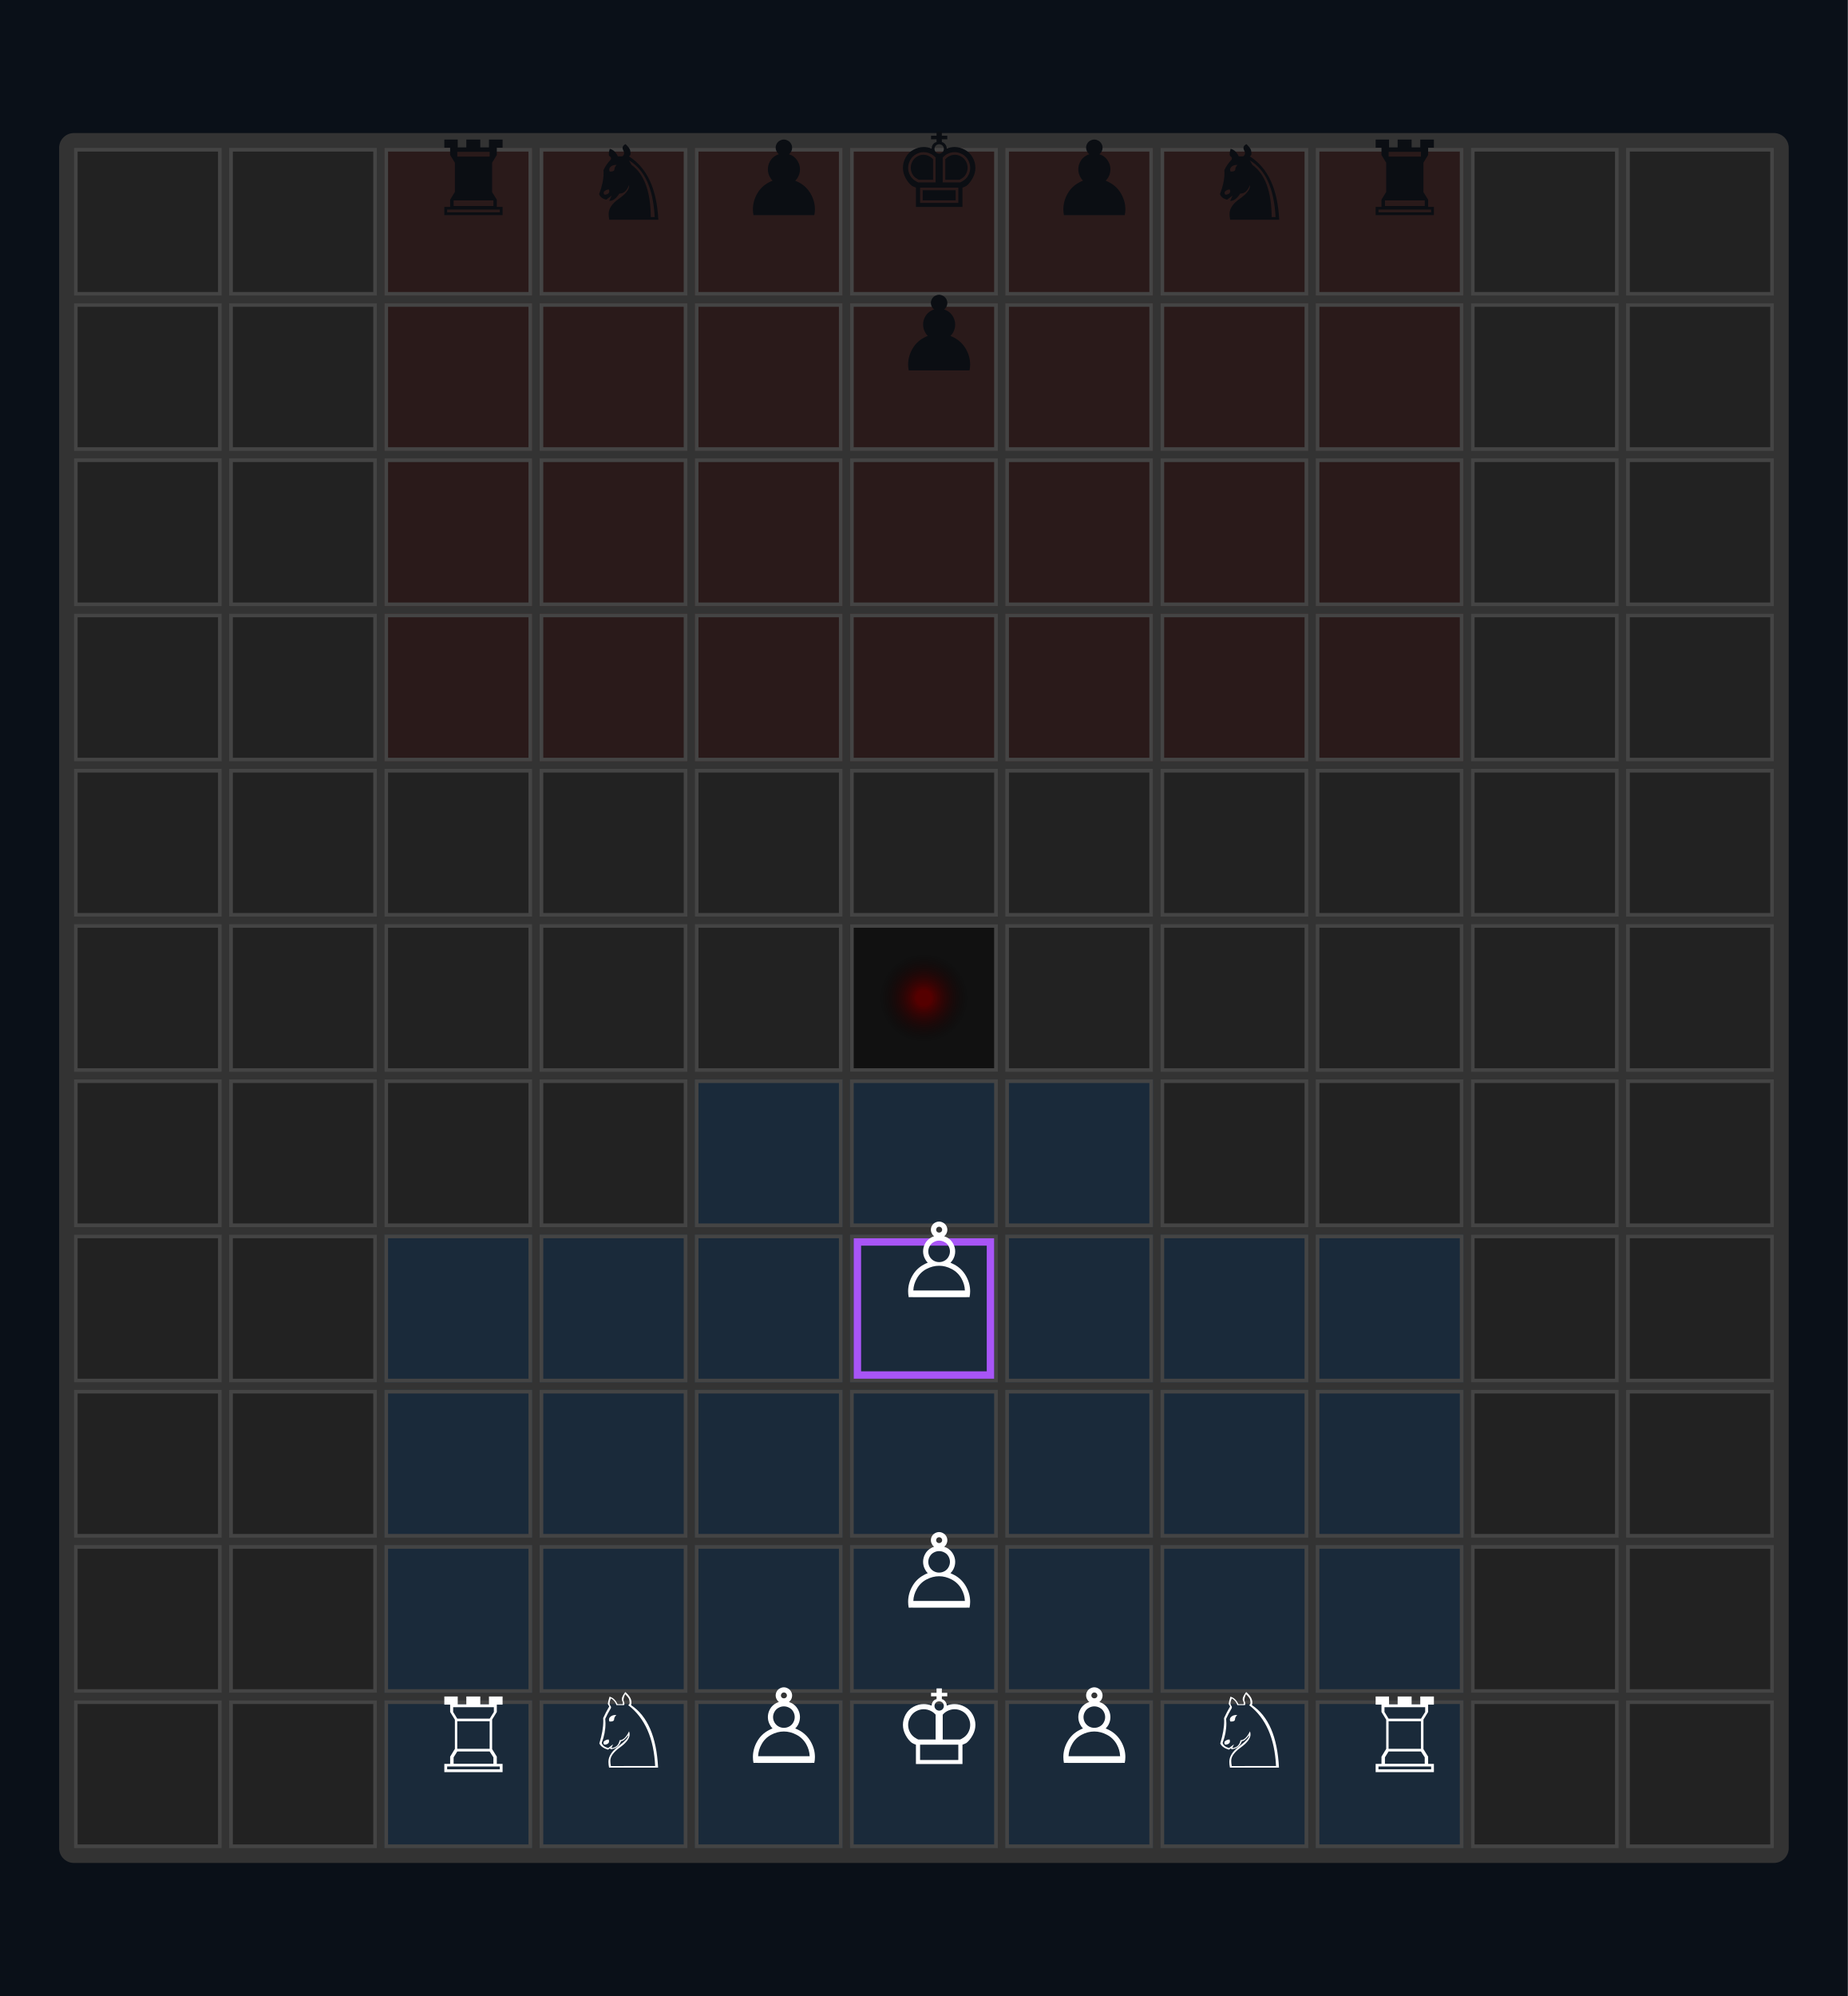
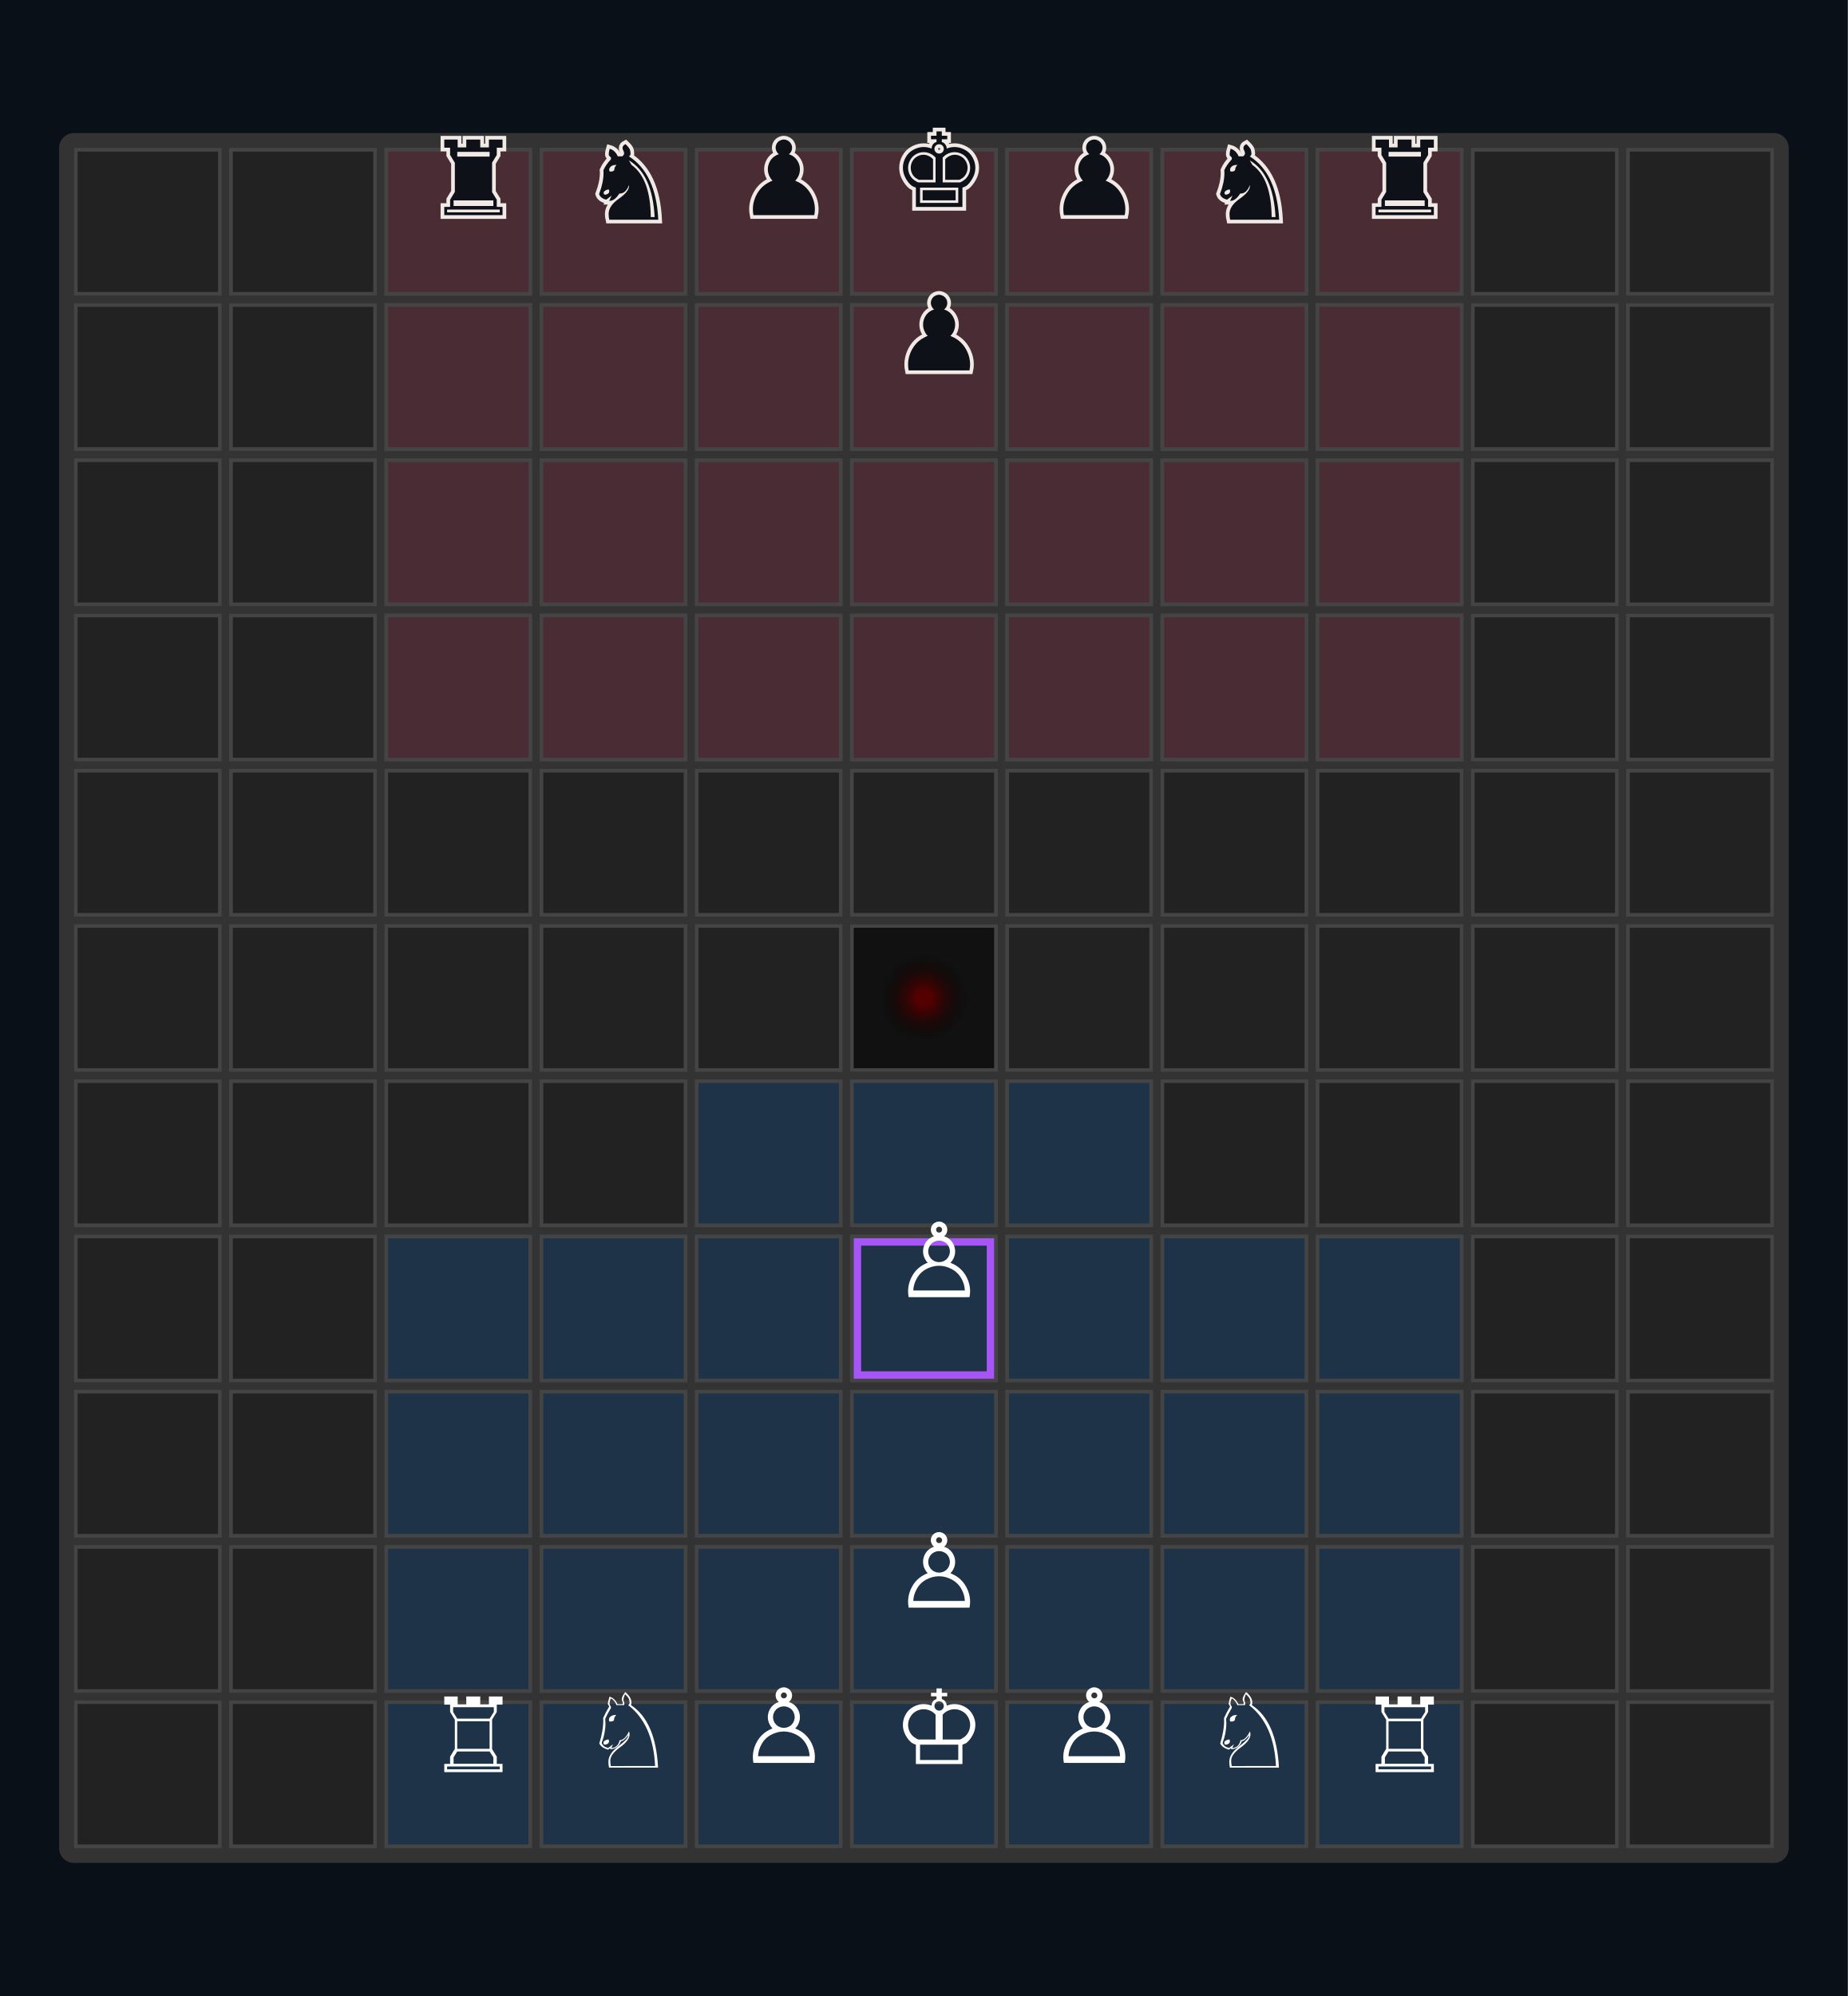
<svg xmlns="http://www.w3.org/2000/svg" width="500" height="540" viewBox="0 0 500 540">
  <defs>
-     <radialGradient id="rg-1mhu6lns" gradientUnits="objectBoundingBox" cx="0.5" cy="0.5" r="0.5">
+     <radialGradient id="rg-ua81gwfu" gradientUnits="objectBoundingBox" cx="0.5" cy="0.5" r="0.5">
      <stop offset="10%" stop-color="rgb(85, 0, 0)" />
      <stop offset="60%" stop-color="rgba(0, 0, 0, 0)" />
    </radialGradient>
  </defs>
  <rect x="0" y="0" width="500" height="540" fill="rgb(10, 16, 24)" />
  <rect x="16" y="36" width="468" height="468" rx="4" ry="4" fill="rgb(51, 51, 51)" />
  <rect x="20" y="40" width="40" height="40" fill="rgb(34, 34, 34)" />
  <rect x="20.5" y="40.5" width="39" height="39" fill="none" stroke="rgb(68, 68, 68)" stroke-width="1" />
  <rect x="62" y="40" width="40" height="40" fill="rgb(34, 34, 34)" />
  <rect x="62.5" y="40.5" width="39" height="39" fill="none" stroke="rgb(68, 68, 68)" stroke-width="1" />
-   <rect x="104" y="40" width="40" height="40" fill="rgb(42, 26, 26)" />
+   <rect x="104" y="40" width="40" height="40" fill="rgb(74, 44, 52)" />
  <rect x="104.5" y="40.5" width="39" height="39" fill="none" stroke="rgb(68, 68, 68)" stroke-width="1" />
-   <text x="115.57" y="58.18" fill="rgb(11, 14, 19)" font-size="28" font-family="'IBM Plex Sans'" font-weight="400" font-style="normal" xml:space="preserve">♜</text>
-   <rect x="146" y="40" width="40" height="40" fill="rgb(42, 26, 26)" />
+   <text x="115.56" y="58.18" fill="rgb(14, 17, 24)" font-size="28" font-family="'IBM Plex Sans'" font-weight="400" font-style="normal" xml:space="preserve" stroke="rgba(244, 236, 232, 0.98)" stroke-width="2" paint-order="stroke fill">♜</text>
+   <rect x="146" y="40" width="40" height="40" fill="rgb(74, 44, 52)" />
  <rect x="146.5" y="40.5" width="39" height="39" fill="none" stroke="rgb(68, 68, 68)" stroke-width="1" />
-   <text x="157.57" y="59.44" fill="rgb(11, 14, 19)" font-size="28" font-family="'IBM Plex Sans'" font-weight="400" font-style="normal" xml:space="preserve">♞</text>
-   <rect x="188" y="40" width="40" height="40" fill="rgb(42, 26, 26)" />
+   <text x="157.56" y="59.44" fill="rgb(14, 17, 24)" font-size="28" font-family="'IBM Plex Sans'" font-weight="400" font-style="normal" xml:space="preserve" stroke="rgba(244, 236, 232, 0.98)" stroke-width="2" paint-order="stroke fill">♞</text>
+   <rect x="188" y="40" width="40" height="40" fill="rgb(74, 44, 52)" />
  <rect x="188.5" y="40.5" width="39" height="39" fill="none" stroke="rgb(68, 68, 68)" stroke-width="1" />
-   <text x="199.57" y="58.19" fill="rgb(11, 14, 19)" font-size="28" font-family="'IBM Plex Sans'" font-weight="400" font-style="normal" xml:space="preserve">♟</text>
-   <rect x="230" y="40" width="40" height="40" fill="rgb(42, 26, 26)" />
+   <text x="199.56" y="58.19" fill="rgb(14, 17, 24)" font-size="28" font-family="'IBM Plex Sans'" font-weight="400" font-style="normal" xml:space="preserve" stroke="rgba(244, 236, 232, 0.98)" stroke-width="2" paint-order="stroke fill">♟</text>
+   <rect x="230" y="40" width="40" height="40" fill="rgb(74, 44, 52)" />
  <rect x="230.5" y="40.5" width="39" height="39" fill="none" stroke="rgb(68, 68, 68)" stroke-width="1" />
-   <text x="241.57" y="55.99" fill="rgb(11, 14, 19)" font-size="28" font-family="'IBM Plex Sans'" font-weight="400" font-style="normal" xml:space="preserve">♚</text>
-   <rect x="272" y="40" width="40" height="40" fill="rgb(42, 26, 26)" />
+   <text x="241.56" y="55.99" fill="rgb(14, 17, 24)" font-size="28" font-family="'IBM Plex Sans'" font-weight="400" font-style="normal" xml:space="preserve" stroke="rgba(244, 236, 232, 0.98)" stroke-width="2" paint-order="stroke fill">♚</text>
+   <rect x="272" y="40" width="40" height="40" fill="rgb(74, 44, 52)" />
  <rect x="272.5" y="40.5" width="39" height="39" fill="none" stroke="rgb(68, 68, 68)" stroke-width="1" />
-   <text x="283.57" y="58.19" fill="rgb(11, 14, 19)" font-size="28" font-family="'IBM Plex Sans'" font-weight="400" font-style="normal" xml:space="preserve">♟</text>
-   <rect x="314" y="40" width="40" height="40" fill="rgb(42, 26, 26)" />
+   <text x="283.56" y="58.19" fill="rgb(14, 17, 24)" font-size="28" font-family="'IBM Plex Sans'" font-weight="400" font-style="normal" xml:space="preserve" stroke="rgba(244, 236, 232, 0.98)" stroke-width="2" paint-order="stroke fill">♟</text>
+   <rect x="314" y="40" width="40" height="40" fill="rgb(74, 44, 52)" />
  <rect x="314.5" y="40.5" width="39" height="39" fill="none" stroke="rgb(68, 68, 68)" stroke-width="1" />
-   <text x="325.57" y="59.44" fill="rgb(11, 14, 19)" font-size="28" font-family="'IBM Plex Sans'" font-weight="400" font-style="normal" xml:space="preserve">♞</text>
-   <rect x="356" y="40" width="40" height="40" fill="rgb(42, 26, 26)" />
+   <text x="325.56" y="59.44" fill="rgb(14, 17, 24)" font-size="28" font-family="'IBM Plex Sans'" font-weight="400" font-style="normal" xml:space="preserve" stroke="rgba(244, 236, 232, 0.98)" stroke-width="2" paint-order="stroke fill">♞</text>
+   <rect x="356" y="40" width="40" height="40" fill="rgb(74, 44, 52)" />
  <rect x="356.5" y="40.5" width="39" height="39" fill="none" stroke="rgb(68, 68, 68)" stroke-width="1" />
-   <text x="367.57" y="58.18" fill="rgb(11, 14, 19)" font-size="28" font-family="'IBM Plex Sans'" font-weight="400" font-style="normal" xml:space="preserve">♜</text>
+   <text x="367.56" y="58.18" fill="rgb(14, 17, 24)" font-size="28" font-family="'IBM Plex Sans'" font-weight="400" font-style="normal" xml:space="preserve" stroke="rgba(244, 236, 232, 0.98)" stroke-width="2" paint-order="stroke fill">♜</text>
  <rect x="398" y="40" width="40" height="40" fill="rgb(34, 34, 34)" />
  <rect x="398.5" y="40.5" width="39" height="39" fill="none" stroke="rgb(68, 68, 68)" stroke-width="1" />
  <rect x="440" y="40" width="40" height="40" fill="rgb(34, 34, 34)" />
  <rect x="440.5" y="40.5" width="39" height="39" fill="none" stroke="rgb(68, 68, 68)" stroke-width="1" />
  <rect x="20" y="82" width="40" height="40" fill="rgb(34, 34, 34)" />
  <rect x="20.5" y="82.5" width="39" height="39" fill="none" stroke="rgb(68, 68, 68)" stroke-width="1" />
  <rect x="62" y="82" width="40" height="40" fill="rgb(34, 34, 34)" />
  <rect x="62.5" y="82.5" width="39" height="39" fill="none" stroke="rgb(68, 68, 68)" stroke-width="1" />
-   <rect x="104" y="82" width="40" height="40" fill="rgb(42, 26, 26)" />
+   <rect x="104" y="82" width="40" height="40" fill="rgb(74, 44, 52)" />
  <rect x="104.5" y="82.5" width="39" height="39" fill="none" stroke="rgb(68, 68, 68)" stroke-width="1" />
-   <rect x="146" y="82" width="40" height="40" fill="rgb(42, 26, 26)" />
+   <rect x="146" y="82" width="40" height="40" fill="rgb(74, 44, 52)" />
  <rect x="146.5" y="82.5" width="39" height="39" fill="none" stroke="rgb(68, 68, 68)" stroke-width="1" />
-   <rect x="188" y="82" width="40" height="40" fill="rgb(42, 26, 26)" />
+   <rect x="188" y="82" width="40" height="40" fill="rgb(74, 44, 52)" />
  <rect x="188.5" y="82.5" width="39" height="39" fill="none" stroke="rgb(68, 68, 68)" stroke-width="1" />
-   <rect x="230" y="82" width="40" height="40" fill="rgb(42, 26, 26)" />
+   <rect x="230" y="82" width="40" height="40" fill="rgb(74, 44, 52)" />
  <rect x="230.5" y="82.5" width="39" height="39" fill="none" stroke="rgb(68, 68, 68)" stroke-width="1" />
-   <text x="241.57" y="100.19" fill="rgb(11, 14, 19)" font-size="28" font-family="'IBM Plex Sans'" font-weight="400" font-style="normal" xml:space="preserve">♟</text>
-   <rect x="272" y="82" width="40" height="40" fill="rgb(42, 26, 26)" />
+   <text x="241.56" y="100.19" fill="rgb(14, 17, 24)" font-size="28" font-family="'IBM Plex Sans'" font-weight="400" font-style="normal" xml:space="preserve" stroke="rgba(244, 236, 232, 0.98)" stroke-width="2" paint-order="stroke fill">♟</text>
+   <rect x="272" y="82" width="40" height="40" fill="rgb(74, 44, 52)" />
  <rect x="272.5" y="82.5" width="39" height="39" fill="none" stroke="rgb(68, 68, 68)" stroke-width="1" />
-   <rect x="314" y="82" width="40" height="40" fill="rgb(42, 26, 26)" />
+   <rect x="314" y="82" width="40" height="40" fill="rgb(74, 44, 52)" />
  <rect x="314.5" y="82.5" width="39" height="39" fill="none" stroke="rgb(68, 68, 68)" stroke-width="1" />
-   <rect x="356" y="82" width="40" height="40" fill="rgb(42, 26, 26)" />
+   <rect x="356" y="82" width="40" height="40" fill="rgb(74, 44, 52)" />
  <rect x="356.5" y="82.5" width="39" height="39" fill="none" stroke="rgb(68, 68, 68)" stroke-width="1" />
  <rect x="398" y="82" width="40" height="40" fill="rgb(34, 34, 34)" />
  <rect x="398.5" y="82.5" width="39" height="39" fill="none" stroke="rgb(68, 68, 68)" stroke-width="1" />
  <rect x="440" y="82" width="40" height="40" fill="rgb(34, 34, 34)" />
  <rect x="440.5" y="82.5" width="39" height="39" fill="none" stroke="rgb(68, 68, 68)" stroke-width="1" />
  <rect x="20" y="124" width="40" height="40" fill="rgb(34, 34, 34)" />
  <rect x="20.5" y="124.5" width="39" height="39" fill="none" stroke="rgb(68, 68, 68)" stroke-width="1" />
  <rect x="62" y="124" width="40" height="40" fill="rgb(34, 34, 34)" />
  <rect x="62.5" y="124.5" width="39" height="39" fill="none" stroke="rgb(68, 68, 68)" stroke-width="1" />
-   <rect x="104" y="124" width="40" height="40" fill="rgb(42, 26, 26)" />
+   <rect x="104" y="124" width="40" height="40" fill="rgb(74, 44, 52)" />
  <rect x="104.5" y="124.5" width="39" height="39" fill="none" stroke="rgb(68, 68, 68)" stroke-width="1" />
-   <rect x="146" y="124" width="40" height="40" fill="rgb(42, 26, 26)" />
+   <rect x="146" y="124" width="40" height="40" fill="rgb(74, 44, 52)" />
  <rect x="146.5" y="124.5" width="39" height="39" fill="none" stroke="rgb(68, 68, 68)" stroke-width="1" />
-   <rect x="188" y="124" width="40" height="40" fill="rgb(42, 26, 26)" />
+   <rect x="188" y="124" width="40" height="40" fill="rgb(74, 44, 52)" />
  <rect x="188.5" y="124.5" width="39" height="39" fill="none" stroke="rgb(68, 68, 68)" stroke-width="1" />
-   <rect x="230" y="124" width="40" height="40" fill="rgb(42, 26, 26)" />
+   <rect x="230" y="124" width="40" height="40" fill="rgb(74, 44, 52)" />
  <rect x="230.5" y="124.5" width="39" height="39" fill="none" stroke="rgb(68, 68, 68)" stroke-width="1" />
-   <rect x="272" y="124" width="40" height="40" fill="rgb(42, 26, 26)" />
+   <rect x="272" y="124" width="40" height="40" fill="rgb(74, 44, 52)" />
  <rect x="272.5" y="124.5" width="39" height="39" fill="none" stroke="rgb(68, 68, 68)" stroke-width="1" />
-   <rect x="314" y="124" width="40" height="40" fill="rgb(42, 26, 26)" />
+   <rect x="314" y="124" width="40" height="40" fill="rgb(74, 44, 52)" />
  <rect x="314.5" y="124.5" width="39" height="39" fill="none" stroke="rgb(68, 68, 68)" stroke-width="1" />
-   <rect x="356" y="124" width="40" height="40" fill="rgb(42, 26, 26)" />
+   <rect x="356" y="124" width="40" height="40" fill="rgb(74, 44, 52)" />
  <rect x="356.5" y="124.5" width="39" height="39" fill="none" stroke="rgb(68, 68, 68)" stroke-width="1" />
  <rect x="398" y="124" width="40" height="40" fill="rgb(34, 34, 34)" />
  <rect x="398.5" y="124.5" width="39" height="39" fill="none" stroke="rgb(68, 68, 68)" stroke-width="1" />
  <rect x="440" y="124" width="40" height="40" fill="rgb(34, 34, 34)" />
  <rect x="440.5" y="124.5" width="39" height="39" fill="none" stroke="rgb(68, 68, 68)" stroke-width="1" />
  <rect x="20" y="166" width="40" height="40" fill="rgb(34, 34, 34)" />
  <rect x="20.5" y="166.5" width="39" height="39" fill="none" stroke="rgb(68, 68, 68)" stroke-width="1" />
  <rect x="62" y="166" width="40" height="40" fill="rgb(34, 34, 34)" />
  <rect x="62.5" y="166.5" width="39" height="39" fill="none" stroke="rgb(68, 68, 68)" stroke-width="1" />
-   <rect x="104" y="166" width="40" height="40" fill="rgb(42, 26, 26)" />
+   <rect x="104" y="166" width="40" height="40" fill="rgb(74, 44, 52)" />
  <rect x="104.5" y="166.5" width="39" height="39" fill="none" stroke="rgb(68, 68, 68)" stroke-width="1" />
-   <rect x="146" y="166" width="40" height="40" fill="rgb(42, 26, 26)" />
+   <rect x="146" y="166" width="40" height="40" fill="rgb(74, 44, 52)" />
  <rect x="146.5" y="166.5" width="39" height="39" fill="none" stroke="rgb(68, 68, 68)" stroke-width="1" />
-   <rect x="188" y="166" width="40" height="40" fill="rgb(42, 26, 26)" />
+   <rect x="188" y="166" width="40" height="40" fill="rgb(74, 44, 52)" />
  <rect x="188.5" y="166.5" width="39" height="39" fill="none" stroke="rgb(68, 68, 68)" stroke-width="1" />
-   <rect x="230" y="166" width="40" height="40" fill="rgb(42, 26, 26)" />
+   <rect x="230" y="166" width="40" height="40" fill="rgb(74, 44, 52)" />
  <rect x="230.5" y="166.5" width="39" height="39" fill="none" stroke="rgb(68, 68, 68)" stroke-width="1" />
-   <rect x="272" y="166" width="40" height="40" fill="rgb(42, 26, 26)" />
+   <rect x="272" y="166" width="40" height="40" fill="rgb(74, 44, 52)" />
  <rect x="272.5" y="166.5" width="39" height="39" fill="none" stroke="rgb(68, 68, 68)" stroke-width="1" />
-   <rect x="314" y="166" width="40" height="40" fill="rgb(42, 26, 26)" />
+   <rect x="314" y="166" width="40" height="40" fill="rgb(74, 44, 52)" />
  <rect x="314.5" y="166.5" width="39" height="39" fill="none" stroke="rgb(68, 68, 68)" stroke-width="1" />
-   <rect x="356" y="166" width="40" height="40" fill="rgb(42, 26, 26)" />
+   <rect x="356" y="166" width="40" height="40" fill="rgb(74, 44, 52)" />
  <rect x="356.5" y="166.5" width="39" height="39" fill="none" stroke="rgb(68, 68, 68)" stroke-width="1" />
  <rect x="398" y="166" width="40" height="40" fill="rgb(34, 34, 34)" />
  <rect x="398.5" y="166.5" width="39" height="39" fill="none" stroke="rgb(68, 68, 68)" stroke-width="1" />
  <rect x="440" y="166" width="40" height="40" fill="rgb(34, 34, 34)" />
  <rect x="440.5" y="166.5" width="39" height="39" fill="none" stroke="rgb(68, 68, 68)" stroke-width="1" />
  <rect x="20" y="208" width="40" height="40" fill="rgb(34, 34, 34)" />
  <rect x="20.5" y="208.5" width="39" height="39" fill="none" stroke="rgb(68, 68, 68)" stroke-width="1" />
  <rect x="62" y="208" width="40" height="40" fill="rgb(34, 34, 34)" />
  <rect x="62.5" y="208.5" width="39" height="39" fill="none" stroke="rgb(68, 68, 68)" stroke-width="1" />
  <rect x="104" y="208" width="40" height="40" fill="rgb(34, 34, 34)" />
  <rect x="104.5" y="208.5" width="39" height="39" fill="none" stroke="rgb(68, 68, 68)" stroke-width="1" />
  <rect x="146" y="208" width="40" height="40" fill="rgb(34, 34, 34)" />
  <rect x="146.5" y="208.5" width="39" height="39" fill="none" stroke="rgb(68, 68, 68)" stroke-width="1" />
  <rect x="188" y="208" width="40" height="40" fill="rgb(34, 34, 34)" />
  <rect x="188.5" y="208.5" width="39" height="39" fill="none" stroke="rgb(68, 68, 68)" stroke-width="1" />
  <rect x="230" y="208" width="40" height="40" fill="rgb(34, 34, 34)" />
  <rect x="230.5" y="208.5" width="39" height="39" fill="none" stroke="rgb(68, 68, 68)" stroke-width="1" />
  <rect x="272" y="208" width="40" height="40" fill="rgb(34, 34, 34)" />
  <rect x="272.5" y="208.5" width="39" height="39" fill="none" stroke="rgb(68, 68, 68)" stroke-width="1" />
  <rect x="314" y="208" width="40" height="40" fill="rgb(34, 34, 34)" />
  <rect x="314.5" y="208.5" width="39" height="39" fill="none" stroke="rgb(68, 68, 68)" stroke-width="1" />
  <rect x="356" y="208" width="40" height="40" fill="rgb(34, 34, 34)" />
  <rect x="356.5" y="208.5" width="39" height="39" fill="none" stroke="rgb(68, 68, 68)" stroke-width="1" />
  <rect x="398" y="208" width="40" height="40" fill="rgb(34, 34, 34)" />
  <rect x="398.5" y="208.5" width="39" height="39" fill="none" stroke="rgb(68, 68, 68)" stroke-width="1" />
  <rect x="440" y="208" width="40" height="40" fill="rgb(34, 34, 34)" />
  <rect x="440.5" y="208.5" width="39" height="39" fill="none" stroke="rgb(68, 68, 68)" stroke-width="1" />
  <rect x="20" y="250" width="40" height="40" fill="rgb(34, 34, 34)" />
  <rect x="20.5" y="250.5" width="39" height="39" fill="none" stroke="rgb(68, 68, 68)" stroke-width="1" />
  <rect x="62" y="250" width="40" height="40" fill="rgb(34, 34, 34)" />
  <rect x="62.5" y="250.5" width="39" height="39" fill="none" stroke="rgb(68, 68, 68)" stroke-width="1" />
  <rect x="104" y="250" width="40" height="40" fill="rgb(34, 34, 34)" />
  <rect x="104.5" y="250.5" width="39" height="39" fill="none" stroke="rgb(68, 68, 68)" stroke-width="1" />
  <rect x="146" y="250" width="40" height="40" fill="rgb(34, 34, 34)" />
  <rect x="146.5" y="250.5" width="39" height="39" fill="none" stroke="rgb(68, 68, 68)" stroke-width="1" />
  <rect x="188" y="250" width="40" height="40" fill="rgb(34, 34, 34)" />
  <rect x="188.5" y="250.5" width="39" height="39" fill="none" stroke="rgb(68, 68, 68)" stroke-width="1" />
  <rect x="230" y="250" width="40" height="40" fill="rgb(17, 17, 17)" />
-   <rect x="230" y="250" width="40" height="40" fill="url(#rg-1mhu6lns)" />
+   <rect x="230" y="250" width="40" height="40" fill="url(#rg-ua81gwfu)" />
  <rect x="230.5" y="250.5" width="39" height="39" fill="none" stroke="rgb(68, 68, 68)" stroke-width="1" />
  <rect x="272" y="250" width="40" height="40" fill="rgb(34, 34, 34)" />
  <rect x="272.5" y="250.5" width="39" height="39" fill="none" stroke="rgb(68, 68, 68)" stroke-width="1" />
  <rect x="314" y="250" width="40" height="40" fill="rgb(34, 34, 34)" />
  <rect x="314.5" y="250.5" width="39" height="39" fill="none" stroke="rgb(68, 68, 68)" stroke-width="1" />
  <rect x="356" y="250" width="40" height="40" fill="rgb(34, 34, 34)" />
  <rect x="356.5" y="250.5" width="39" height="39" fill="none" stroke="rgb(68, 68, 68)" stroke-width="1" />
  <rect x="398" y="250" width="40" height="40" fill="rgb(34, 34, 34)" />
  <rect x="398.5" y="250.5" width="39" height="39" fill="none" stroke="rgb(68, 68, 68)" stroke-width="1" />
  <rect x="440" y="250" width="40" height="40" fill="rgb(34, 34, 34)" />
  <rect x="440.5" y="250.5" width="39" height="39" fill="none" stroke="rgb(68, 68, 68)" stroke-width="1" />
  <rect x="20" y="292" width="40" height="40" fill="rgb(34, 34, 34)" />
  <rect x="20.5" y="292.5" width="39" height="39" fill="none" stroke="rgb(68, 68, 68)" stroke-width="1" />
  <rect x="62" y="292" width="40" height="40" fill="rgb(34, 34, 34)" />
  <rect x="62.5" y="292.5" width="39" height="39" fill="none" stroke="rgb(68, 68, 68)" stroke-width="1" />
  <rect x="104" y="292" width="40" height="40" fill="rgb(34, 34, 34)" />
  <rect x="104.5" y="292.5" width="39" height="39" fill="none" stroke="rgb(68, 68, 68)" stroke-width="1" />
  <rect x="146" y="292" width="40" height="40" fill="rgb(34, 34, 34)" />
  <rect x="146.5" y="292.5" width="39" height="39" fill="none" stroke="rgb(68, 68, 68)" stroke-width="1" />
-   <rect x="188" y="292" width="40" height="40" fill="rgb(26, 42, 58)" />
+   <rect x="188" y="292" width="40" height="40" fill="rgb(30, 51, 72)" />
  <rect x="188.5" y="292.5" width="39" height="39" fill="none" stroke="rgb(68, 68, 68)" stroke-width="1" />
-   <rect x="230" y="292" width="40" height="40" fill="rgb(26, 42, 58)" />
+   <rect x="230" y="292" width="40" height="40" fill="rgb(30, 51, 72)" />
  <rect x="230.5" y="292.5" width="39" height="39" fill="none" stroke="rgb(68, 68, 68)" stroke-width="1" />
-   <rect x="272" y="292" width="40" height="40" fill="rgb(26, 42, 58)" />
+   <rect x="272" y="292" width="40" height="40" fill="rgb(30, 51, 72)" />
  <rect x="272.5" y="292.5" width="39" height="39" fill="none" stroke="rgb(68, 68, 68)" stroke-width="1" />
  <rect x="314" y="292" width="40" height="40" fill="rgb(34, 34, 34)" />
  <rect x="314.5" y="292.5" width="39" height="39" fill="none" stroke="rgb(68, 68, 68)" stroke-width="1" />
  <rect x="356" y="292" width="40" height="40" fill="rgb(34, 34, 34)" />
  <rect x="356.5" y="292.5" width="39" height="39" fill="none" stroke="rgb(68, 68, 68)" stroke-width="1" />
  <rect x="398" y="292" width="40" height="40" fill="rgb(34, 34, 34)" />
  <rect x="398.5" y="292.5" width="39" height="39" fill="none" stroke="rgb(68, 68, 68)" stroke-width="1" />
  <rect x="440" y="292" width="40" height="40" fill="rgb(34, 34, 34)" />
  <rect x="440.5" y="292.5" width="39" height="39" fill="none" stroke="rgb(68, 68, 68)" stroke-width="1" />
  <rect x="20" y="334" width="40" height="40" fill="rgb(34, 34, 34)" />
  <rect x="20.5" y="334.5" width="39" height="39" fill="none" stroke="rgb(68, 68, 68)" stroke-width="1" />
  <rect x="62" y="334" width="40" height="40" fill="rgb(34, 34, 34)" />
  <rect x="62.5" y="334.5" width="39" height="39" fill="none" stroke="rgb(68, 68, 68)" stroke-width="1" />
-   <rect x="104" y="334" width="40" height="40" fill="rgb(26, 42, 58)" />
+   <rect x="104" y="334" width="40" height="40" fill="rgb(30, 51, 72)" />
  <rect x="104.5" y="334.5" width="39" height="39" fill="none" stroke="rgb(68, 68, 68)" stroke-width="1" />
-   <rect x="146" y="334" width="40" height="40" fill="rgb(26, 42, 58)" />
+   <rect x="146" y="334" width="40" height="40" fill="rgb(30, 51, 72)" />
  <rect x="146.5" y="334.5" width="39" height="39" fill="none" stroke="rgb(68, 68, 68)" stroke-width="1" />
-   <rect x="188" y="334" width="40" height="40" fill="rgb(26, 42, 58)" />
+   <rect x="188" y="334" width="40" height="40" fill="rgb(30, 51, 72)" />
  <rect x="188.5" y="334.5" width="39" height="39" fill="none" stroke="rgb(68, 68, 68)" stroke-width="1" />
-   <rect x="230" y="334" width="40" height="40" fill="rgb(26, 42, 58)" />
+   <rect x="230" y="334" width="40" height="40" fill="rgb(30, 51, 72)" />
  <rect x="230.5" y="334.5" width="39" height="39" fill="none" stroke="rgb(68, 68, 68)" stroke-width="1" />
  <rect x="232" y="336" width="36" height="36" fill="none" stroke="rgb(168, 85, 247)" stroke-width="2" />
-   <text x="241.57" y="350.92" fill="rgb(255, 255, 255)" font-size="28" font-family="'IBM Plex Sans'" font-weight="400" font-style="normal" xml:space="preserve">♙</text>
-   <rect x="272" y="334" width="40" height="40" fill="rgb(26, 42, 58)" />
+   <text x="241.56" y="350.92" fill="rgb(255, 255, 255)" font-size="28" font-family="'IBM Plex Sans'" font-weight="400" font-style="normal" xml:space="preserve">♙</text>
+   <rect x="272" y="334" width="40" height="40" fill="rgb(30, 51, 72)" />
  <rect x="272.5" y="334.5" width="39" height="39" fill="none" stroke="rgb(68, 68, 68)" stroke-width="1" />
-   <rect x="314" y="334" width="40" height="40" fill="rgb(26, 42, 58)" />
+   <rect x="314" y="334" width="40" height="40" fill="rgb(30, 51, 72)" />
  <rect x="314.5" y="334.5" width="39" height="39" fill="none" stroke="rgb(68, 68, 68)" stroke-width="1" />
-   <rect x="356" y="334" width="40" height="40" fill="rgb(26, 42, 58)" />
+   <rect x="356" y="334" width="40" height="40" fill="rgb(30, 51, 72)" />
  <rect x="356.5" y="334.5" width="39" height="39" fill="none" stroke="rgb(68, 68, 68)" stroke-width="1" />
  <rect x="398" y="334" width="40" height="40" fill="rgb(34, 34, 34)" />
  <rect x="398.5" y="334.5" width="39" height="39" fill="none" stroke="rgb(68, 68, 68)" stroke-width="1" />
  <rect x="440" y="334" width="40" height="40" fill="rgb(34, 34, 34)" />
  <rect x="440.5" y="334.5" width="39" height="39" fill="none" stroke="rgb(68, 68, 68)" stroke-width="1" />
  <rect x="20" y="376" width="40" height="40" fill="rgb(34, 34, 34)" />
  <rect x="20.5" y="376.5" width="39" height="39" fill="none" stroke="rgb(68, 68, 68)" stroke-width="1" />
  <rect x="62" y="376" width="40" height="40" fill="rgb(34, 34, 34)" />
  <rect x="62.5" y="376.5" width="39" height="39" fill="none" stroke="rgb(68, 68, 68)" stroke-width="1" />
-   <rect x="104" y="376" width="40" height="40" fill="rgb(26, 42, 58)" />
+   <rect x="104" y="376" width="40" height="40" fill="rgb(30, 51, 72)" />
  <rect x="104.5" y="376.5" width="39" height="39" fill="none" stroke="rgb(68, 68, 68)" stroke-width="1" />
-   <rect x="146" y="376" width="40" height="40" fill="rgb(26, 42, 58)" />
+   <rect x="146" y="376" width="40" height="40" fill="rgb(30, 51, 72)" />
  <rect x="146.5" y="376.5" width="39" height="39" fill="none" stroke="rgb(68, 68, 68)" stroke-width="1" />
-   <rect x="188" y="376" width="40" height="40" fill="rgb(26, 42, 58)" />
+   <rect x="188" y="376" width="40" height="40" fill="rgb(30, 51, 72)" />
  <rect x="188.5" y="376.5" width="39" height="39" fill="none" stroke="rgb(68, 68, 68)" stroke-width="1" />
-   <rect x="230" y="376" width="40" height="40" fill="rgb(26, 42, 58)" />
+   <rect x="230" y="376" width="40" height="40" fill="rgb(30, 51, 72)" />
  <rect x="230.5" y="376.5" width="39" height="39" fill="none" stroke="rgb(68, 68, 68)" stroke-width="1" />
-   <rect x="272" y="376" width="40" height="40" fill="rgb(26, 42, 58)" />
+   <rect x="272" y="376" width="40" height="40" fill="rgb(30, 51, 72)" />
  <rect x="272.5" y="376.5" width="39" height="39" fill="none" stroke="rgb(68, 68, 68)" stroke-width="1" />
-   <rect x="314" y="376" width="40" height="40" fill="rgb(26, 42, 58)" />
+   <rect x="314" y="376" width="40" height="40" fill="rgb(30, 51, 72)" />
  <rect x="314.5" y="376.5" width="39" height="39" fill="none" stroke="rgb(68, 68, 68)" stroke-width="1" />
-   <rect x="356" y="376" width="40" height="40" fill="rgb(26, 42, 58)" />
+   <rect x="356" y="376" width="40" height="40" fill="rgb(30, 51, 72)" />
  <rect x="356.5" y="376.5" width="39" height="39" fill="none" stroke="rgb(68, 68, 68)" stroke-width="1" />
  <rect x="398" y="376" width="40" height="40" fill="rgb(34, 34, 34)" />
  <rect x="398.5" y="376.5" width="39" height="39" fill="none" stroke="rgb(68, 68, 68)" stroke-width="1" />
  <rect x="440" y="376" width="40" height="40" fill="rgb(34, 34, 34)" />
  <rect x="440.5" y="376.5" width="39" height="39" fill="none" stroke="rgb(68, 68, 68)" stroke-width="1" />
  <rect x="20" y="418" width="40" height="40" fill="rgb(34, 34, 34)" />
  <rect x="20.5" y="418.5" width="39" height="39" fill="none" stroke="rgb(68, 68, 68)" stroke-width="1" />
  <rect x="62" y="418" width="40" height="40" fill="rgb(34, 34, 34)" />
  <rect x="62.5" y="418.5" width="39" height="39" fill="none" stroke="rgb(68, 68, 68)" stroke-width="1" />
-   <rect x="104" y="418" width="40" height="40" fill="rgb(26, 42, 58)" />
+   <rect x="104" y="418" width="40" height="40" fill="rgb(30, 51, 72)" />
  <rect x="104.5" y="418.5" width="39" height="39" fill="none" stroke="rgb(68, 68, 68)" stroke-width="1" />
-   <rect x="146" y="418" width="40" height="40" fill="rgb(26, 42, 58)" />
+   <rect x="146" y="418" width="40" height="40" fill="rgb(30, 51, 72)" />
  <rect x="146.5" y="418.5" width="39" height="39" fill="none" stroke="rgb(68, 68, 68)" stroke-width="1" />
-   <rect x="188" y="418" width="40" height="40" fill="rgb(26, 42, 58)" />
+   <rect x="188" y="418" width="40" height="40" fill="rgb(30, 51, 72)" />
  <rect x="188.5" y="418.5" width="39" height="39" fill="none" stroke="rgb(68, 68, 68)" stroke-width="1" />
-   <rect x="230" y="418" width="40" height="40" fill="rgb(26, 42, 58)" />
+   <rect x="230" y="418" width="40" height="40" fill="rgb(30, 51, 72)" />
  <rect x="230.5" y="418.5" width="39" height="39" fill="none" stroke="rgb(68, 68, 68)" stroke-width="1" />
-   <text x="241.57" y="434.92" fill="rgb(255, 255, 255)" font-size="28" font-family="'IBM Plex Sans'" font-weight="400" font-style="normal" xml:space="preserve">♙</text>
-   <rect x="272" y="418" width="40" height="40" fill="rgb(26, 42, 58)" />
+   <text x="241.56" y="434.92" fill="rgb(255, 255, 255)" font-size="28" font-family="'IBM Plex Sans'" font-weight="400" font-style="normal" xml:space="preserve">♙</text>
+   <rect x="272" y="418" width="40" height="40" fill="rgb(30, 51, 72)" />
  <rect x="272.5" y="418.5" width="39" height="39" fill="none" stroke="rgb(68, 68, 68)" stroke-width="1" />
-   <rect x="314" y="418" width="40" height="40" fill="rgb(26, 42, 58)" />
+   <rect x="314" y="418" width="40" height="40" fill="rgb(30, 51, 72)" />
  <rect x="314.5" y="418.5" width="39" height="39" fill="none" stroke="rgb(68, 68, 68)" stroke-width="1" />
-   <rect x="356" y="418" width="40" height="40" fill="rgb(26, 42, 58)" />
+   <rect x="356" y="418" width="40" height="40" fill="rgb(30, 51, 72)" />
  <rect x="356.5" y="418.5" width="39" height="39" fill="none" stroke="rgb(68, 68, 68)" stroke-width="1" />
  <rect x="398" y="418" width="40" height="40" fill="rgb(34, 34, 34)" />
  <rect x="398.5" y="418.5" width="39" height="39" fill="none" stroke="rgb(68, 68, 68)" stroke-width="1" />
  <rect x="440" y="418" width="40" height="40" fill="rgb(34, 34, 34)" />
  <rect x="440.5" y="418.5" width="39" height="39" fill="none" stroke="rgb(68, 68, 68)" stroke-width="1" />
  <rect x="20" y="460" width="40" height="40" fill="rgb(34, 34, 34)" />
  <rect x="20.5" y="460.5" width="39" height="39" fill="none" stroke="rgb(68, 68, 68)" stroke-width="1" />
  <rect x="62" y="460" width="40" height="40" fill="rgb(34, 34, 34)" />
  <rect x="62.5" y="460.5" width="39" height="39" fill="none" stroke="rgb(68, 68, 68)" stroke-width="1" />
-   <rect x="104" y="460" width="40" height="40" fill="rgb(26, 42, 58)" />
+   <rect x="104" y="460" width="40" height="40" fill="rgb(30, 51, 72)" />
  <rect x="104.5" y="460.5" width="39" height="39" fill="none" stroke="rgb(68, 68, 68)" stroke-width="1" />
-   <text x="115.57" y="479.4" fill="rgb(255, 255, 255)" font-size="28" font-family="'IBM Plex Sans'" font-weight="400" font-style="normal" xml:space="preserve">♖</text>
-   <rect x="146" y="460" width="40" height="40" fill="rgb(26, 42, 58)" />
+   <text x="115.56" y="479.4" fill="rgb(255, 255, 255)" font-size="28" font-family="'IBM Plex Sans'" font-weight="400" font-style="normal" xml:space="preserve">♖</text>
+   <rect x="146" y="460" width="40" height="40" fill="rgb(30, 51, 72)" />
  <rect x="146.5" y="460.5" width="39" height="39" fill="none" stroke="rgb(68, 68, 68)" stroke-width="1" />
-   <text x="157.57" y="478.21" fill="rgb(255, 255, 255)" font-size="28" font-family="'IBM Plex Sans'" font-weight="400" font-style="normal" xml:space="preserve">♘</text>
-   <rect x="188" y="460" width="40" height="40" fill="rgb(26, 42, 58)" />
+   <text x="157.56" y="478.21" fill="rgb(255, 255, 255)" font-size="28" font-family="'IBM Plex Sans'" font-weight="400" font-style="normal" xml:space="preserve">♘</text>
+   <rect x="188" y="460" width="40" height="40" fill="rgb(30, 51, 72)" />
  <rect x="188.5" y="460.5" width="39" height="39" fill="none" stroke="rgb(68, 68, 68)" stroke-width="1" />
-   <text x="199.57" y="476.92" fill="rgb(255, 255, 255)" font-size="28" font-family="'IBM Plex Sans'" font-weight="400" font-style="normal" xml:space="preserve">♙</text>
-   <rect x="230" y="460" width="40" height="40" fill="rgb(26, 42, 58)" />
+   <text x="199.56" y="476.92" fill="rgb(255, 255, 255)" font-size="28" font-family="'IBM Plex Sans'" font-weight="400" font-style="normal" xml:space="preserve">♙</text>
+   <rect x="230" y="460" width="40" height="40" fill="rgb(30, 51, 72)" />
  <rect x="230.5" y="460.5" width="39" height="39" fill="none" stroke="rgb(68, 68, 68)" stroke-width="1" />
-   <text x="241.57" y="477.24" fill="rgb(255, 255, 255)" font-size="28" font-family="'IBM Plex Sans'" font-weight="400" font-style="normal" xml:space="preserve">♔</text>
-   <rect x="272" y="460" width="40" height="40" fill="rgb(26, 42, 58)" />
+   <text x="241.56" y="477.24" fill="rgb(255, 255, 255)" font-size="28" font-family="'IBM Plex Sans'" font-weight="400" font-style="normal" xml:space="preserve">♔</text>
+   <rect x="272" y="460" width="40" height="40" fill="rgb(30, 51, 72)" />
  <rect x="272.5" y="460.5" width="39" height="39" fill="none" stroke="rgb(68, 68, 68)" stroke-width="1" />
-   <text x="283.57" y="476.92" fill="rgb(255, 255, 255)" font-size="28" font-family="'IBM Plex Sans'" font-weight="400" font-style="normal" xml:space="preserve">♙</text>
-   <rect x="314" y="460" width="40" height="40" fill="rgb(26, 42, 58)" />
+   <text x="283.56" y="476.92" fill="rgb(255, 255, 255)" font-size="28" font-family="'IBM Plex Sans'" font-weight="400" font-style="normal" xml:space="preserve">♙</text>
+   <rect x="314" y="460" width="40" height="40" fill="rgb(30, 51, 72)" />
  <rect x="314.5" y="460.5" width="39" height="39" fill="none" stroke="rgb(68, 68, 68)" stroke-width="1" />
-   <text x="325.57" y="478.21" fill="rgb(255, 255, 255)" font-size="28" font-family="'IBM Plex Sans'" font-weight="400" font-style="normal" xml:space="preserve">♘</text>
-   <rect x="356" y="460" width="40" height="40" fill="rgb(26, 42, 58)" />
+   <text x="325.56" y="478.21" fill="rgb(255, 255, 255)" font-size="28" font-family="'IBM Plex Sans'" font-weight="400" font-style="normal" xml:space="preserve">♘</text>
+   <rect x="356" y="460" width="40" height="40" fill="rgb(30, 51, 72)" />
  <rect x="356.5" y="460.5" width="39" height="39" fill="none" stroke="rgb(68, 68, 68)" stroke-width="1" />
-   <text x="367.57" y="479.4" fill="rgb(255, 255, 255)" font-size="28" font-family="'IBM Plex Sans'" font-weight="400" font-style="normal" xml:space="preserve">♖</text>
+   <text x="367.56" y="479.4" fill="rgb(255, 255, 255)" font-size="28" font-family="'IBM Plex Sans'" font-weight="400" font-style="normal" xml:space="preserve">♖</text>
  <rect x="398" y="460" width="40" height="40" fill="rgb(34, 34, 34)" />
  <rect x="398.5" y="460.5" width="39" height="39" fill="none" stroke="rgb(68, 68, 68)" stroke-width="1" />
  <rect x="440" y="460" width="40" height="40" fill="rgb(34, 34, 34)" />
  <rect x="440.5" y="460.5" width="39" height="39" fill="none" stroke="rgb(68, 68, 68)" stroke-width="1" />
</svg>
